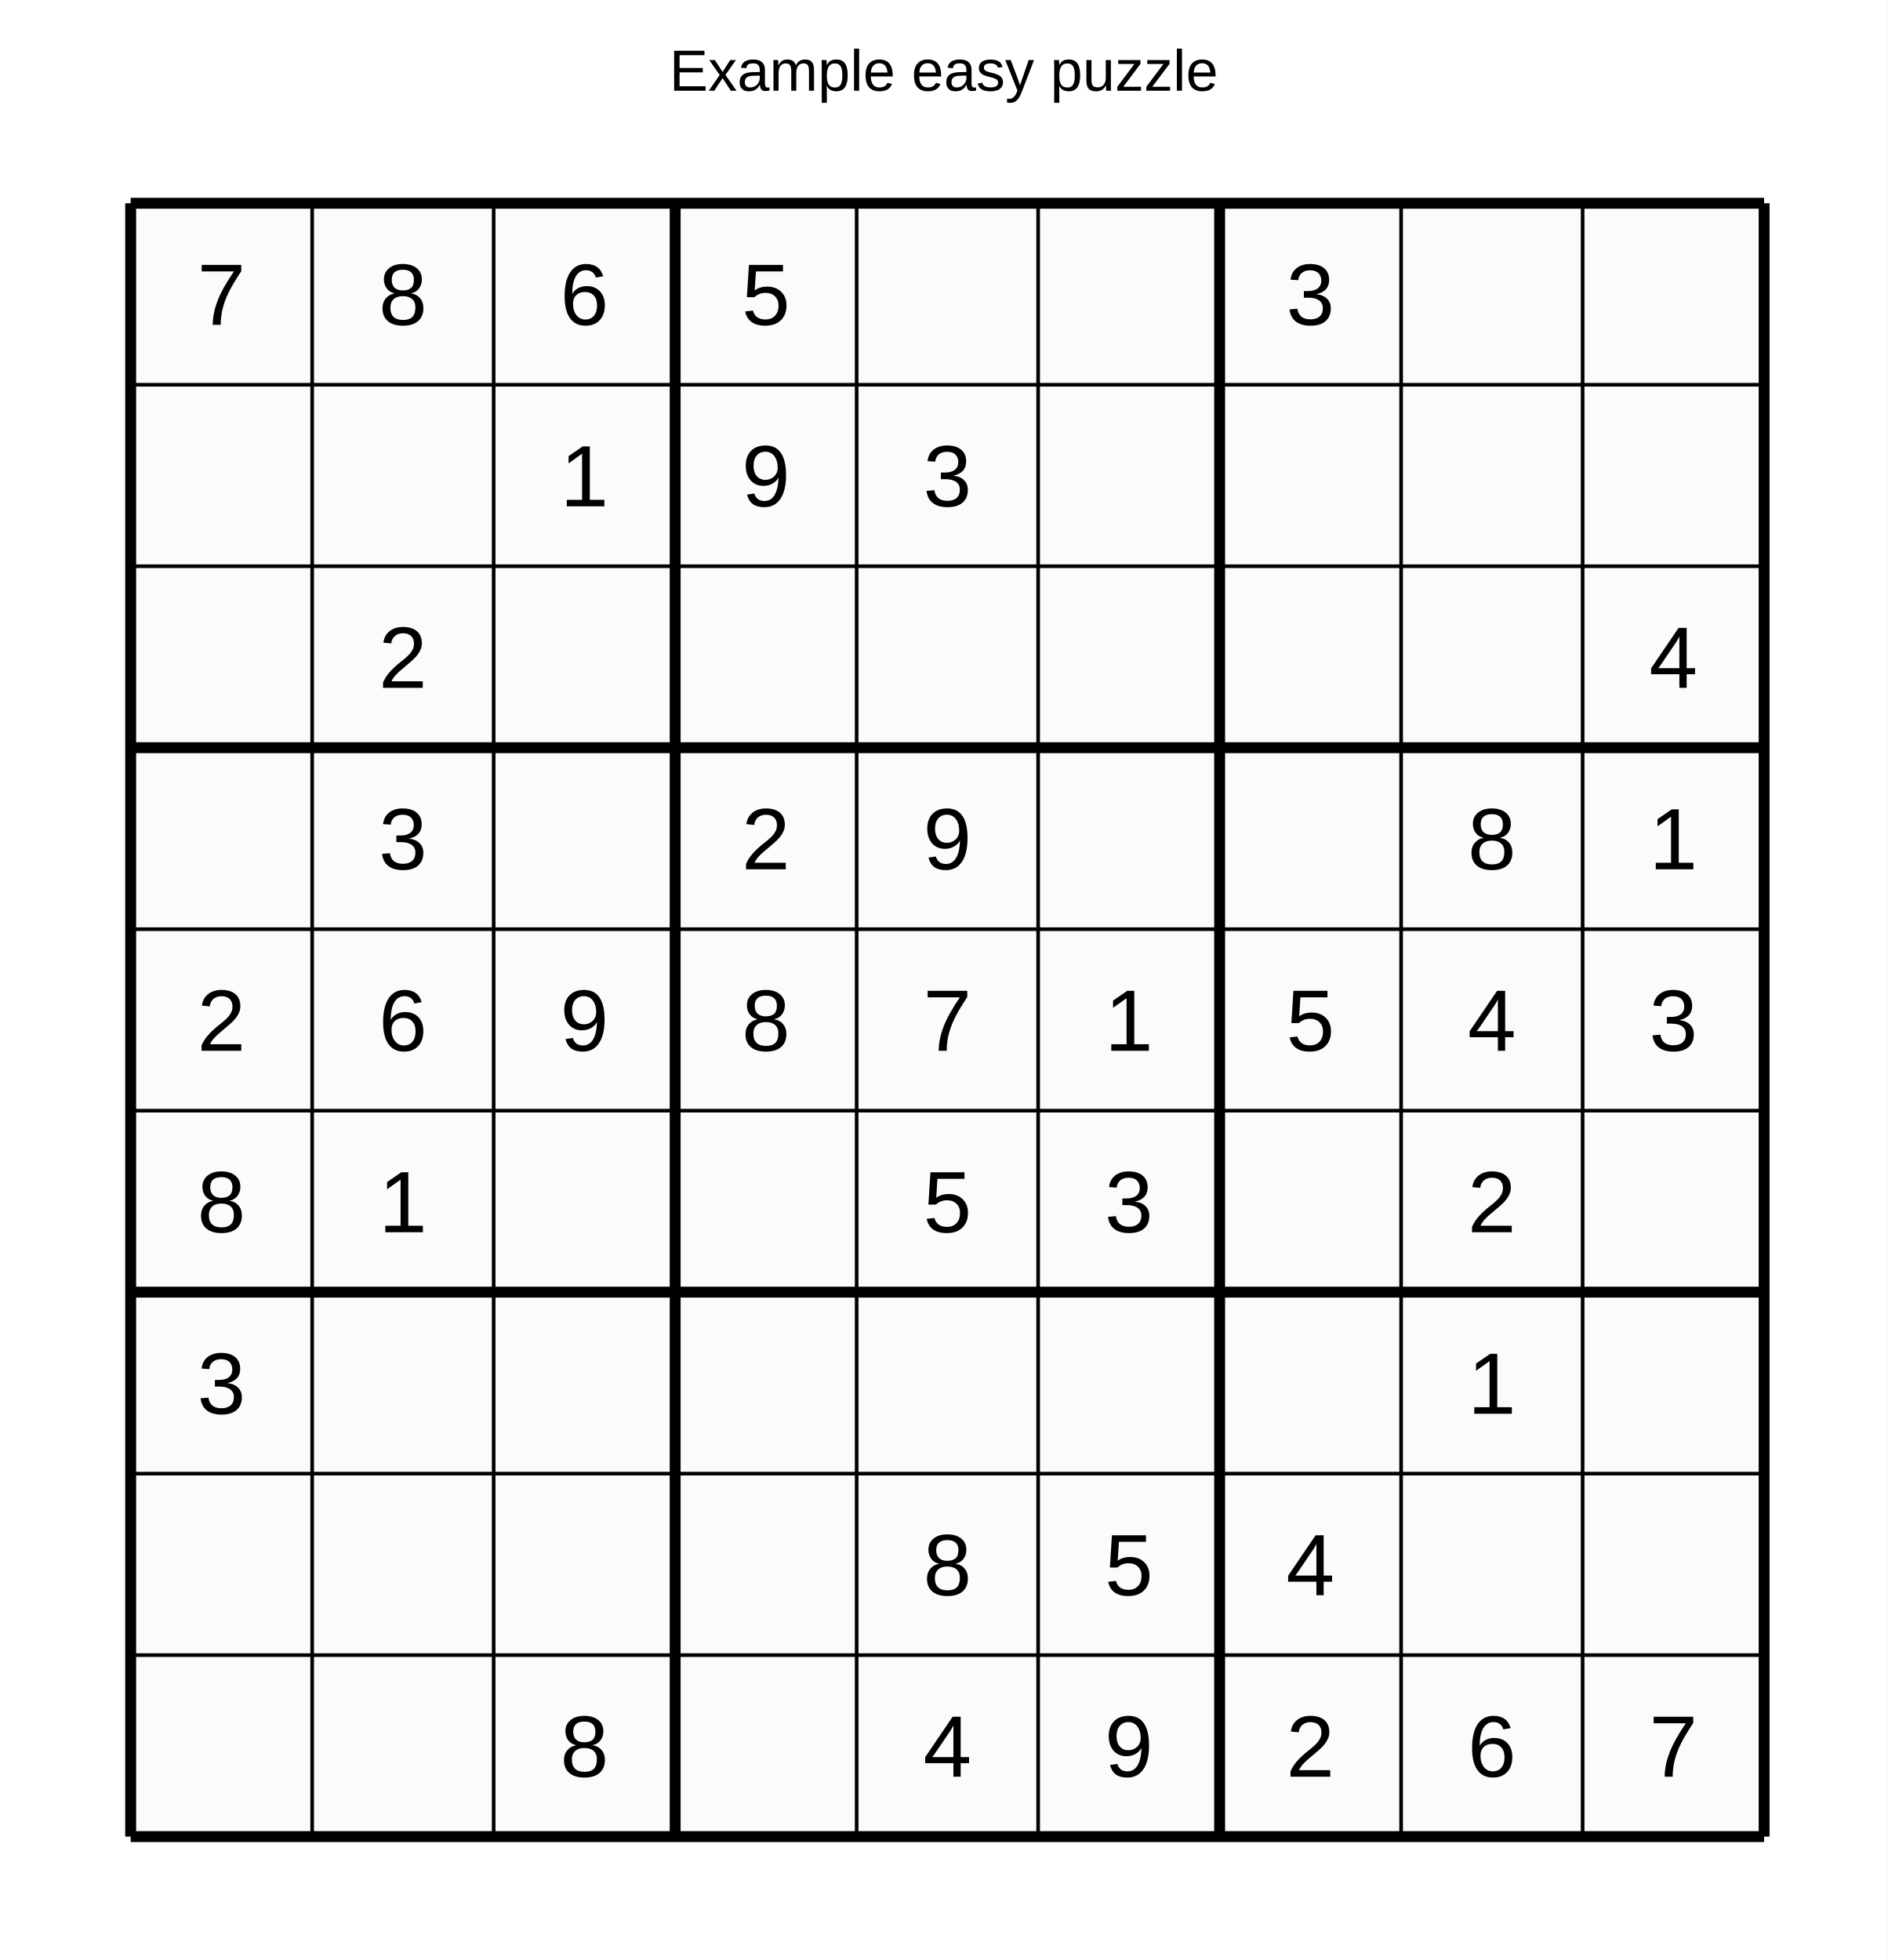
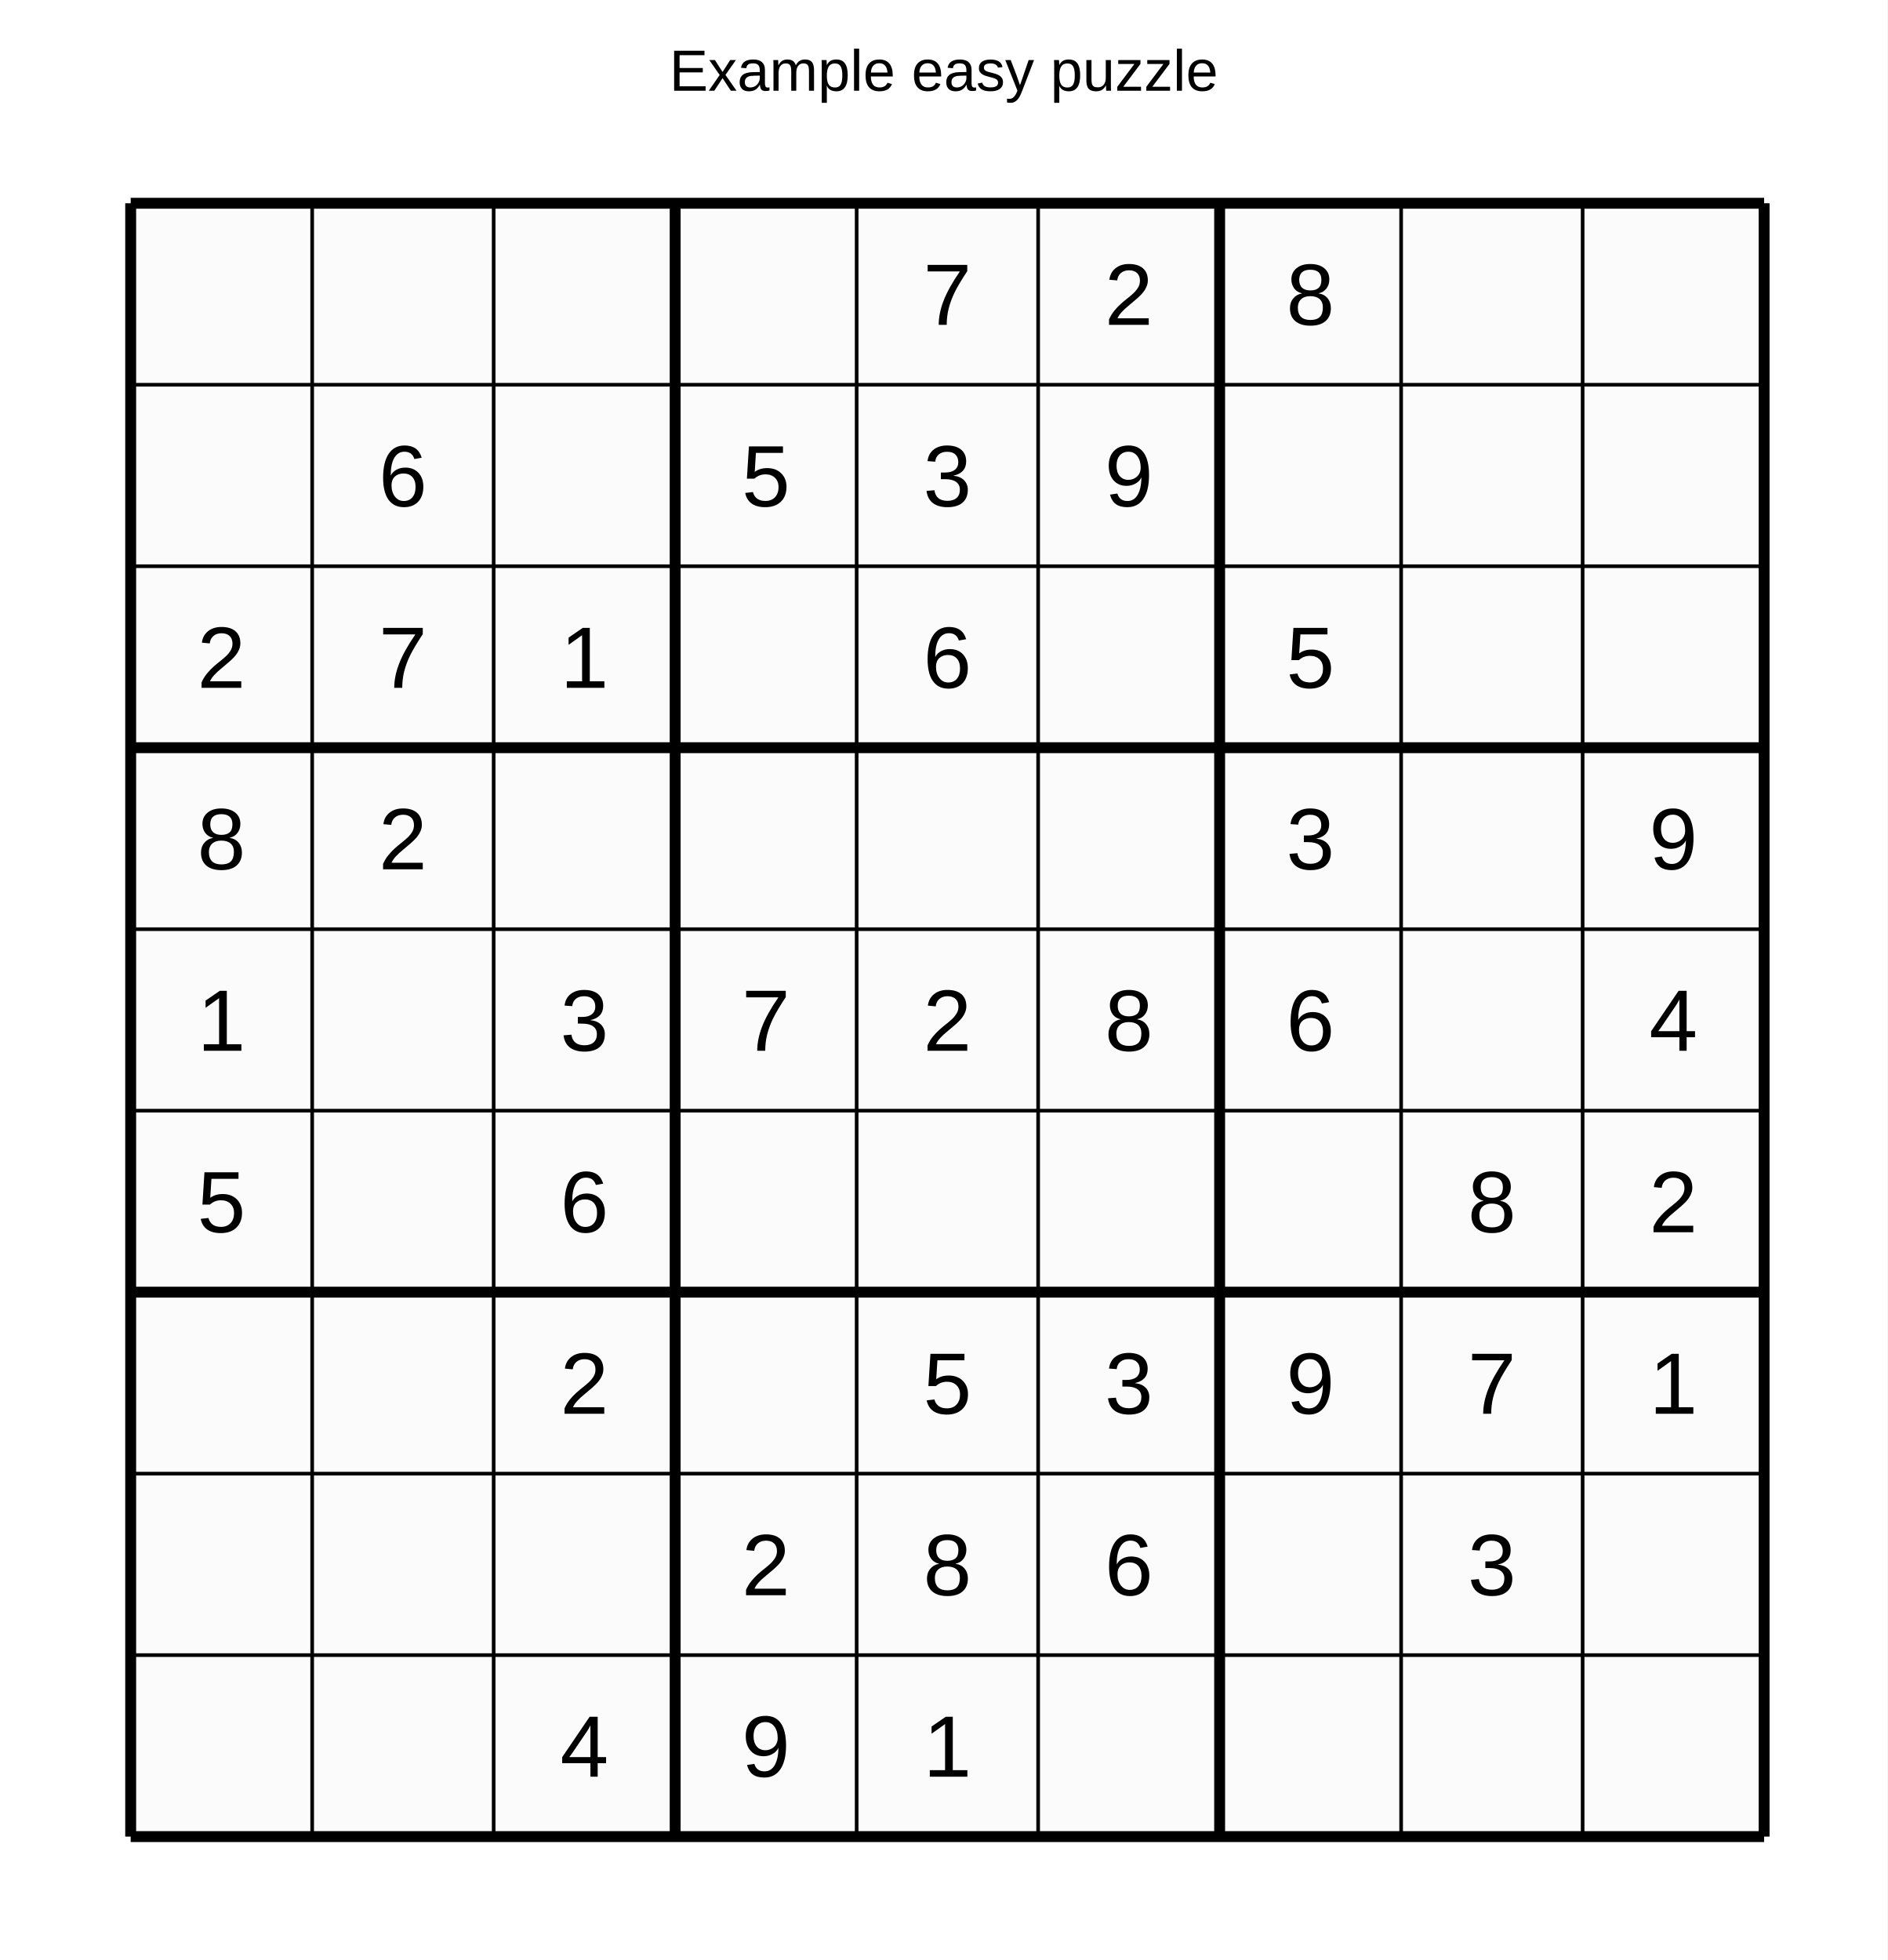
<svg xmlns="http://www.w3.org/2000/svg" width="520" height="540" viewBox="0 0 520 540">
  <rect width="520" height="540" fill="white" />
  <text x="260.0" y="25.0" font-family="Arial, sans-serif" font-size="16" text-anchor="middle">Example easy puzzle</text>
  <g transform="translate(36,56)">
    <rect x="0" y="0" width="450" height="450" fill="#fbfbfb" />
    <line x1="0.0" y1="0" x2="0.0" y2="450" stroke="black" stroke-width="3" />
    <line x1="0" y1="0.0" x2="450" y2="0.0" stroke="black" stroke-width="3" />
    <line x1="50.0" y1="0" x2="50.0" y2="450" stroke="black" stroke-width="1" />
    <line x1="0" y1="50.0" x2="450" y2="50.0" stroke="black" stroke-width="1" />
    <line x1="100.0" y1="0" x2="100.0" y2="450" stroke="black" stroke-width="1" />
    <line x1="0" y1="100.0" x2="450" y2="100.0" stroke="black" stroke-width="1" />
    <line x1="150.0" y1="0" x2="150.0" y2="450" stroke="black" stroke-width="3" />
    <line x1="0" y1="150.0" x2="450" y2="150.0" stroke="black" stroke-width="3" />
    <line x1="200.0" y1="0" x2="200.0" y2="450" stroke="black" stroke-width="1" />
    <line x1="0" y1="200.0" x2="450" y2="200.0" stroke="black" stroke-width="1" />
    <line x1="250.0" y1="0" x2="250.0" y2="450" stroke="black" stroke-width="1" />
    <line x1="0" y1="250.0" x2="450" y2="250.0" stroke="black" stroke-width="1" />
    <line x1="300.0" y1="0" x2="300.0" y2="450" stroke="black" stroke-width="3" />
    <line x1="0" y1="300.0" x2="450" y2="300.0" stroke="black" stroke-width="3" />
    <line x1="350.0" y1="0" x2="350.0" y2="450" stroke="black" stroke-width="1" />
    <line x1="0" y1="350.0" x2="450" y2="350.0" stroke="black" stroke-width="1" />
    <line x1="400.0" y1="0" x2="400.0" y2="450" stroke="black" stroke-width="1" />
    <line x1="0" y1="400.0" x2="450" y2="400.0" stroke="black" stroke-width="1" />
    <line x1="450.0" y1="0" x2="450.0" y2="450" stroke="black" stroke-width="3" />
    <line x1="0" y1="450.0" x2="450" y2="450.0" stroke="black" stroke-width="3" />
-     <text x="25.0" y="33.5" font-family="Arial, sans-serif" font-size="24" text-anchor="middle">7</text>
-     <text x="75.0" y="33.5" font-family="Arial, sans-serif" font-size="24" text-anchor="middle">8</text>
-     <text x="125.0" y="33.5" font-family="Arial, sans-serif" font-size="24" text-anchor="middle">6</text>
-     <text x="175.0" y="33.5" font-family="Arial, sans-serif" font-size="24" text-anchor="middle">5</text>
-     <text x="325.0" y="33.5" font-family="Arial, sans-serif" font-size="24" text-anchor="middle">3</text>
-     <text x="125.0" y="83.5" font-family="Arial, sans-serif" font-size="24" text-anchor="middle">1</text>
-     <text x="175.0" y="83.5" font-family="Arial, sans-serif" font-size="24" text-anchor="middle">9</text>
+     <text x="225.0" y="33.5" font-family="Arial, sans-serif" font-size="24" text-anchor="middle">7</text>
+     <text x="275.0" y="33.5" font-family="Arial, sans-serif" font-size="24" text-anchor="middle">2</text>
+     <text x="325.0" y="33.5" font-family="Arial, sans-serif" font-size="24" text-anchor="middle">8</text>
+     <text x="75.0" y="83.5" font-family="Arial, sans-serif" font-size="24" text-anchor="middle">6</text>
+     <text x="175.0" y="83.5" font-family="Arial, sans-serif" font-size="24" text-anchor="middle">5</text>
    <text x="225.0" y="83.5" font-family="Arial, sans-serif" font-size="24" text-anchor="middle">3</text>
-     <text x="75.0" y="133.5" font-family="Arial, sans-serif" font-size="24" text-anchor="middle">2</text>
-     <text x="425.0" y="133.5" font-family="Arial, sans-serif" font-size="24" text-anchor="middle">4</text>
-     <text x="75.0" y="183.5" font-family="Arial, sans-serif" font-size="24" text-anchor="middle">3</text>
-     <text x="175.0" y="183.5" font-family="Arial, sans-serif" font-size="24" text-anchor="middle">2</text>
-     <text x="225.0" y="183.5" font-family="Arial, sans-serif" font-size="24" text-anchor="middle">9</text>
-     <text x="375.0" y="183.5" font-family="Arial, sans-serif" font-size="24" text-anchor="middle">8</text>
-     <text x="425.0" y="183.5" font-family="Arial, sans-serif" font-size="24" text-anchor="middle">1</text>
-     <text x="25.0" y="233.5" font-family="Arial, sans-serif" font-size="24" text-anchor="middle">2</text>
-     <text x="75.0" y="233.5" font-family="Arial, sans-serif" font-size="24" text-anchor="middle">6</text>
-     <text x="125.0" y="233.5" font-family="Arial, sans-serif" font-size="24" text-anchor="middle">9</text>
-     <text x="175.0" y="233.5" font-family="Arial, sans-serif" font-size="24" text-anchor="middle">8</text>
-     <text x="225.0" y="233.5" font-family="Arial, sans-serif" font-size="24" text-anchor="middle">7</text>
-     <text x="275.0" y="233.5" font-family="Arial, sans-serif" font-size="24" text-anchor="middle">1</text>
-     <text x="325.0" y="233.5" font-family="Arial, sans-serif" font-size="24" text-anchor="middle">5</text>
-     <text x="375.0" y="233.5" font-family="Arial, sans-serif" font-size="24" text-anchor="middle">4</text>
-     <text x="425.0" y="233.5" font-family="Arial, sans-serif" font-size="24" text-anchor="middle">3</text>
-     <text x="25.0" y="283.5" font-family="Arial, sans-serif" font-size="24" text-anchor="middle">8</text>
-     <text x="75.0" y="283.5" font-family="Arial, sans-serif" font-size="24" text-anchor="middle">1</text>
-     <text x="225.0" y="283.5" font-family="Arial, sans-serif" font-size="24" text-anchor="middle">5</text>
-     <text x="275.0" y="283.5" font-family="Arial, sans-serif" font-size="24" text-anchor="middle">3</text>
-     <text x="375.0" y="283.5" font-family="Arial, sans-serif" font-size="24" text-anchor="middle">2</text>
-     <text x="25.0" y="333.5" font-family="Arial, sans-serif" font-size="24" text-anchor="middle">3</text>
-     <text x="375.0" y="333.5" font-family="Arial, sans-serif" font-size="24" text-anchor="middle">1</text>
+     <text x="275.0" y="83.5" font-family="Arial, sans-serif" font-size="24" text-anchor="middle">9</text>
+     <text x="25.0" y="133.5" font-family="Arial, sans-serif" font-size="24" text-anchor="middle">2</text>
+     <text x="75.0" y="133.5" font-family="Arial, sans-serif" font-size="24" text-anchor="middle">7</text>
+     <text x="125.0" y="133.5" font-family="Arial, sans-serif" font-size="24" text-anchor="middle">1</text>
+     <text x="225.0" y="133.5" font-family="Arial, sans-serif" font-size="24" text-anchor="middle">6</text>
+     <text x="325.0" y="133.5" font-family="Arial, sans-serif" font-size="24" text-anchor="middle">5</text>
+     <text x="25.0" y="183.5" font-family="Arial, sans-serif" font-size="24" text-anchor="middle">8</text>
+     <text x="75.0" y="183.5" font-family="Arial, sans-serif" font-size="24" text-anchor="middle">2</text>
+     <text x="325.0" y="183.5" font-family="Arial, sans-serif" font-size="24" text-anchor="middle">3</text>
+     <text x="425.0" y="183.5" font-family="Arial, sans-serif" font-size="24" text-anchor="middle">9</text>
+     <text x="25.0" y="233.5" font-family="Arial, sans-serif" font-size="24" text-anchor="middle">1</text>
+     <text x="125.0" y="233.5" font-family="Arial, sans-serif" font-size="24" text-anchor="middle">3</text>
+     <text x="175.0" y="233.5" font-family="Arial, sans-serif" font-size="24" text-anchor="middle">7</text>
+     <text x="225.0" y="233.5" font-family="Arial, sans-serif" font-size="24" text-anchor="middle">2</text>
+     <text x="275.0" y="233.5" font-family="Arial, sans-serif" font-size="24" text-anchor="middle">8</text>
+     <text x="325.0" y="233.5" font-family="Arial, sans-serif" font-size="24" text-anchor="middle">6</text>
+     <text x="425.0" y="233.5" font-family="Arial, sans-serif" font-size="24" text-anchor="middle">4</text>
+     <text x="25.0" y="283.5" font-family="Arial, sans-serif" font-size="24" text-anchor="middle">5</text>
+     <text x="125.0" y="283.5" font-family="Arial, sans-serif" font-size="24" text-anchor="middle">6</text>
+     <text x="375.0" y="283.5" font-family="Arial, sans-serif" font-size="24" text-anchor="middle">8</text>
+     <text x="425.0" y="283.5" font-family="Arial, sans-serif" font-size="24" text-anchor="middle">2</text>
+     <text x="125.0" y="333.5" font-family="Arial, sans-serif" font-size="24" text-anchor="middle">2</text>
+     <text x="225.0" y="333.5" font-family="Arial, sans-serif" font-size="24" text-anchor="middle">5</text>
+     <text x="275.0" y="333.5" font-family="Arial, sans-serif" font-size="24" text-anchor="middle">3</text>
+     <text x="325.0" y="333.5" font-family="Arial, sans-serif" font-size="24" text-anchor="middle">9</text>
+     <text x="375.0" y="333.5" font-family="Arial, sans-serif" font-size="24" text-anchor="middle">7</text>
+     <text x="425.0" y="333.5" font-family="Arial, sans-serif" font-size="24" text-anchor="middle">1</text>
+     <text x="175.0" y="383.5" font-family="Arial, sans-serif" font-size="24" text-anchor="middle">2</text>
    <text x="225.0" y="383.5" font-family="Arial, sans-serif" font-size="24" text-anchor="middle">8</text>
-     <text x="275.0" y="383.5" font-family="Arial, sans-serif" font-size="24" text-anchor="middle">5</text>
-     <text x="325.0" y="383.5" font-family="Arial, sans-serif" font-size="24" text-anchor="middle">4</text>
-     <text x="125.0" y="433.5" font-family="Arial, sans-serif" font-size="24" text-anchor="middle">8</text>
-     <text x="225.0" y="433.5" font-family="Arial, sans-serif" font-size="24" text-anchor="middle">4</text>
-     <text x="275.0" y="433.5" font-family="Arial, sans-serif" font-size="24" text-anchor="middle">9</text>
-     <text x="325.0" y="433.5" font-family="Arial, sans-serif" font-size="24" text-anchor="middle">2</text>
-     <text x="375.0" y="433.5" font-family="Arial, sans-serif" font-size="24" text-anchor="middle">6</text>
-     <text x="425.0" y="433.5" font-family="Arial, sans-serif" font-size="24" text-anchor="middle">7</text>
+     <text x="275.0" y="383.5" font-family="Arial, sans-serif" font-size="24" text-anchor="middle">6</text>
+     <text x="375.0" y="383.5" font-family="Arial, sans-serif" font-size="24" text-anchor="middle">3</text>
+     <text x="125.0" y="433.5" font-family="Arial, sans-serif" font-size="24" text-anchor="middle">4</text>
+     <text x="175.0" y="433.5" font-family="Arial, sans-serif" font-size="24" text-anchor="middle">9</text>
+     <text x="225.0" y="433.5" font-family="Arial, sans-serif" font-size="24" text-anchor="middle">1</text>
  </g>
</svg>
